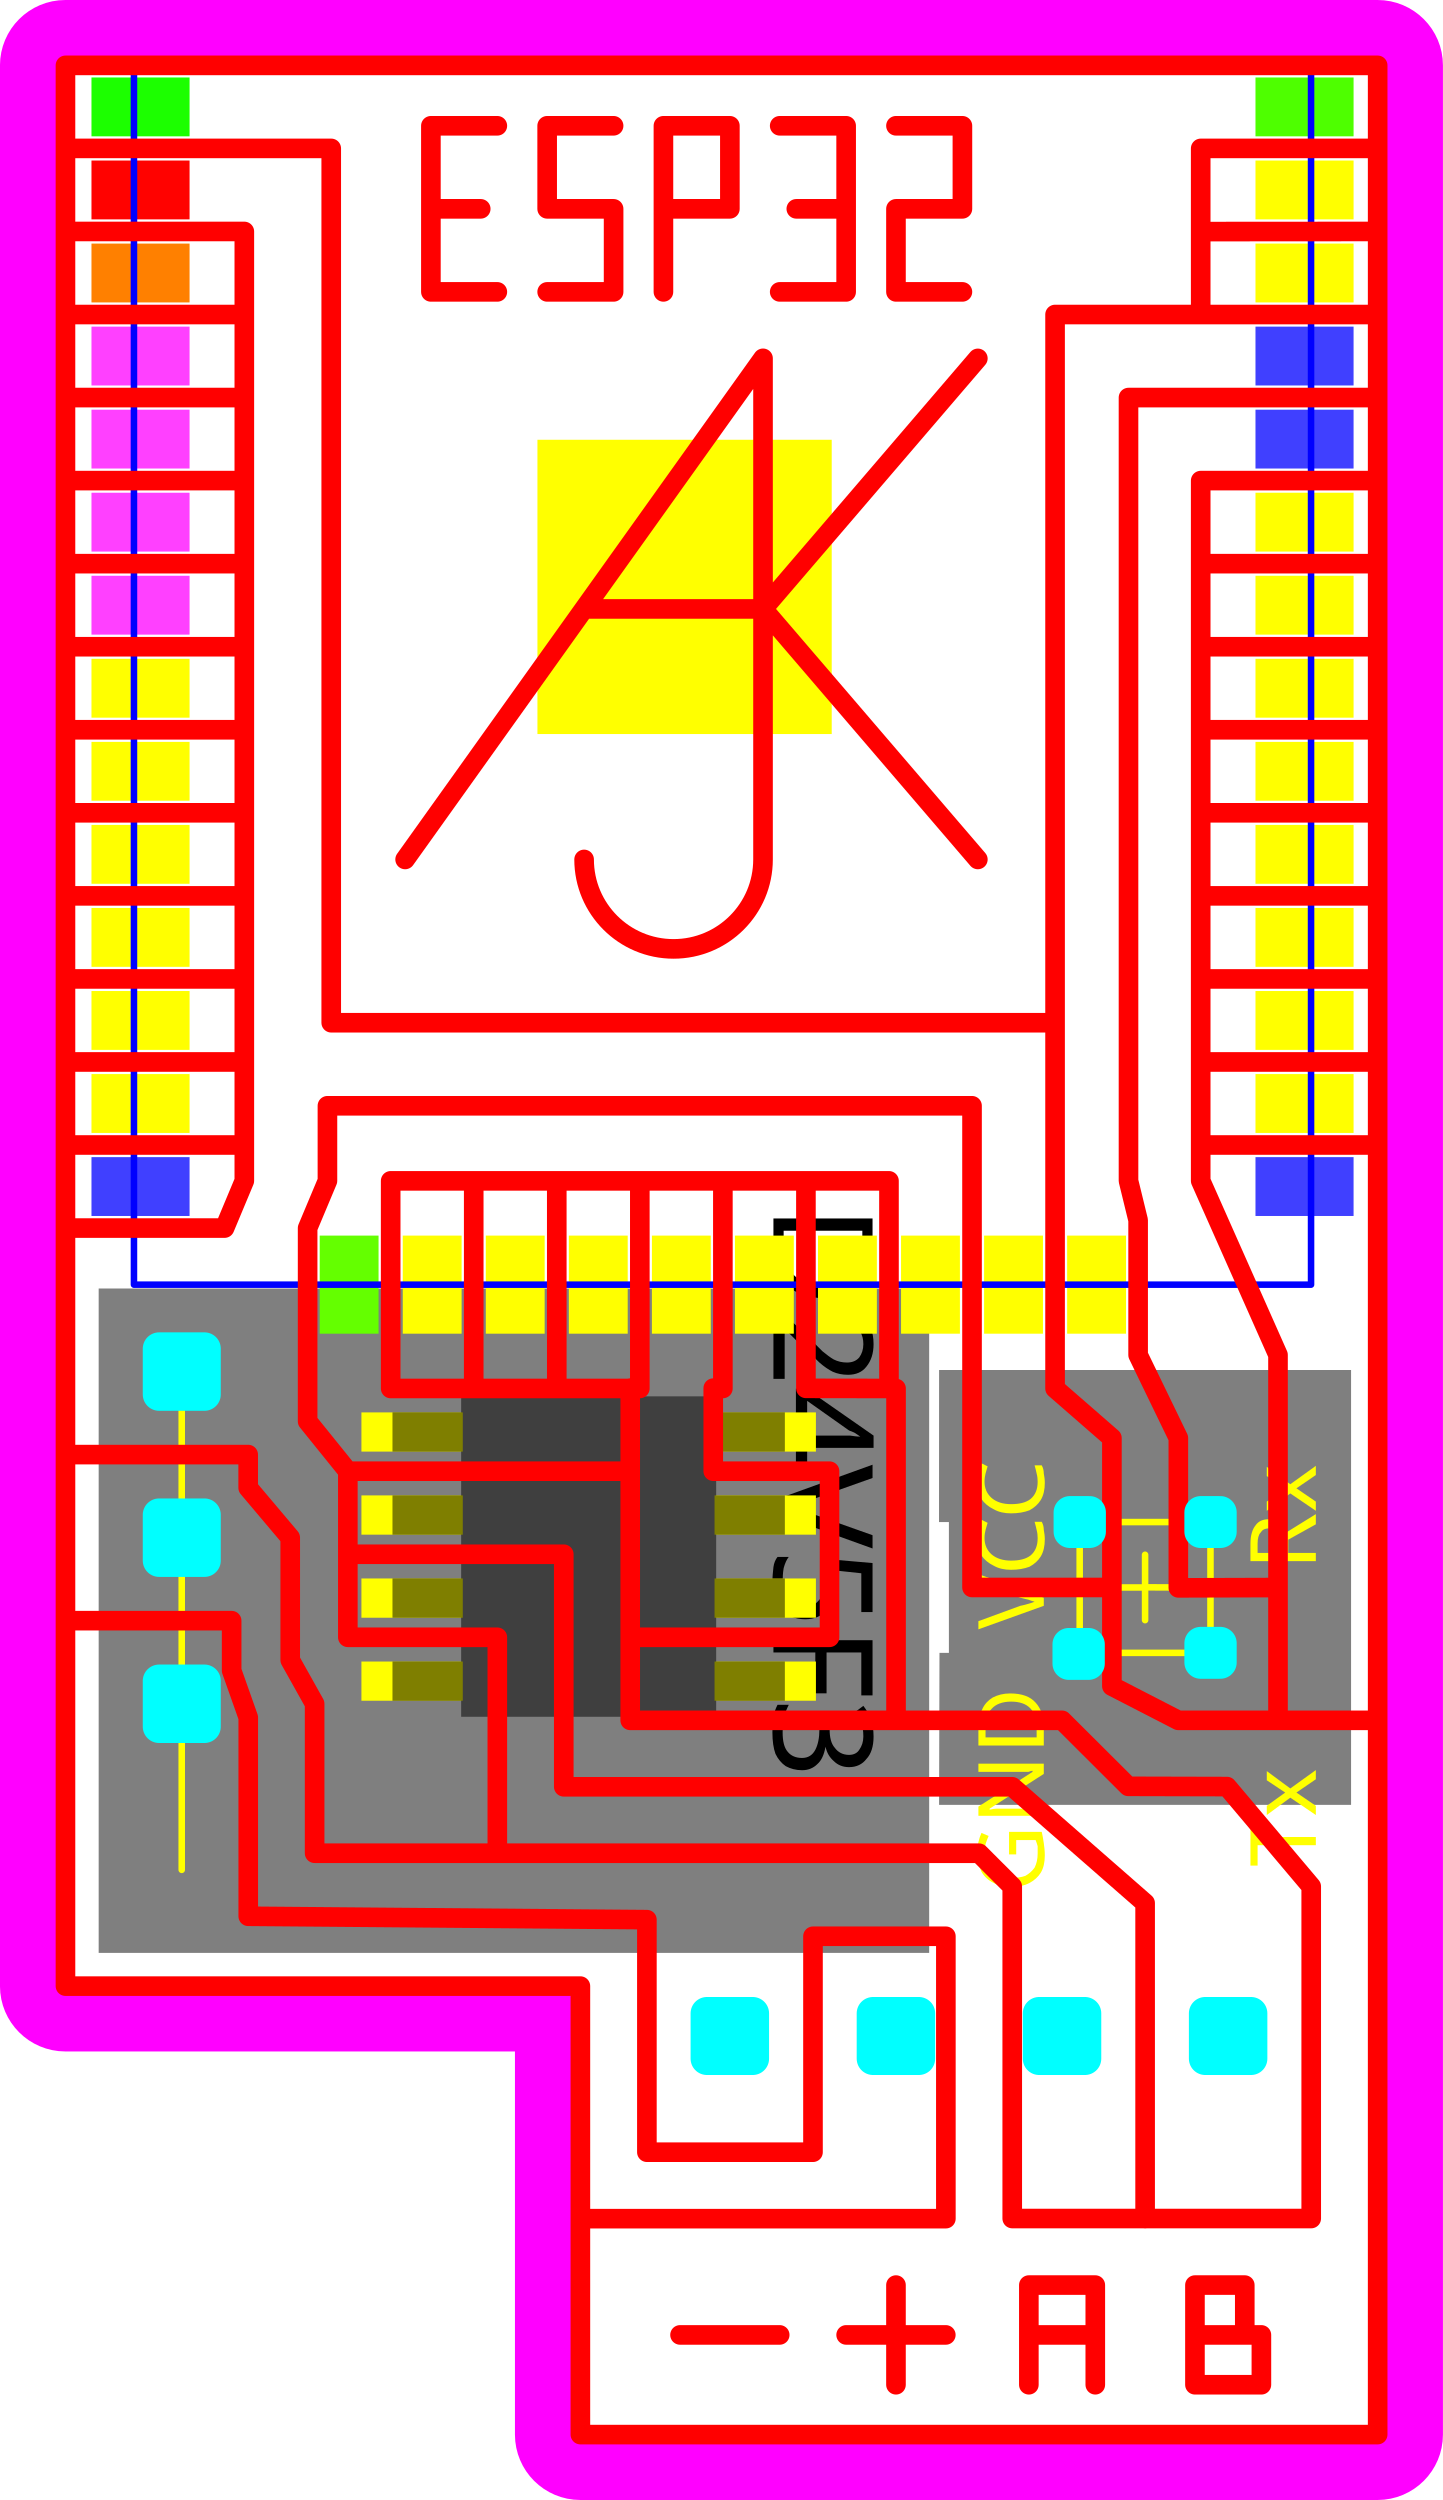
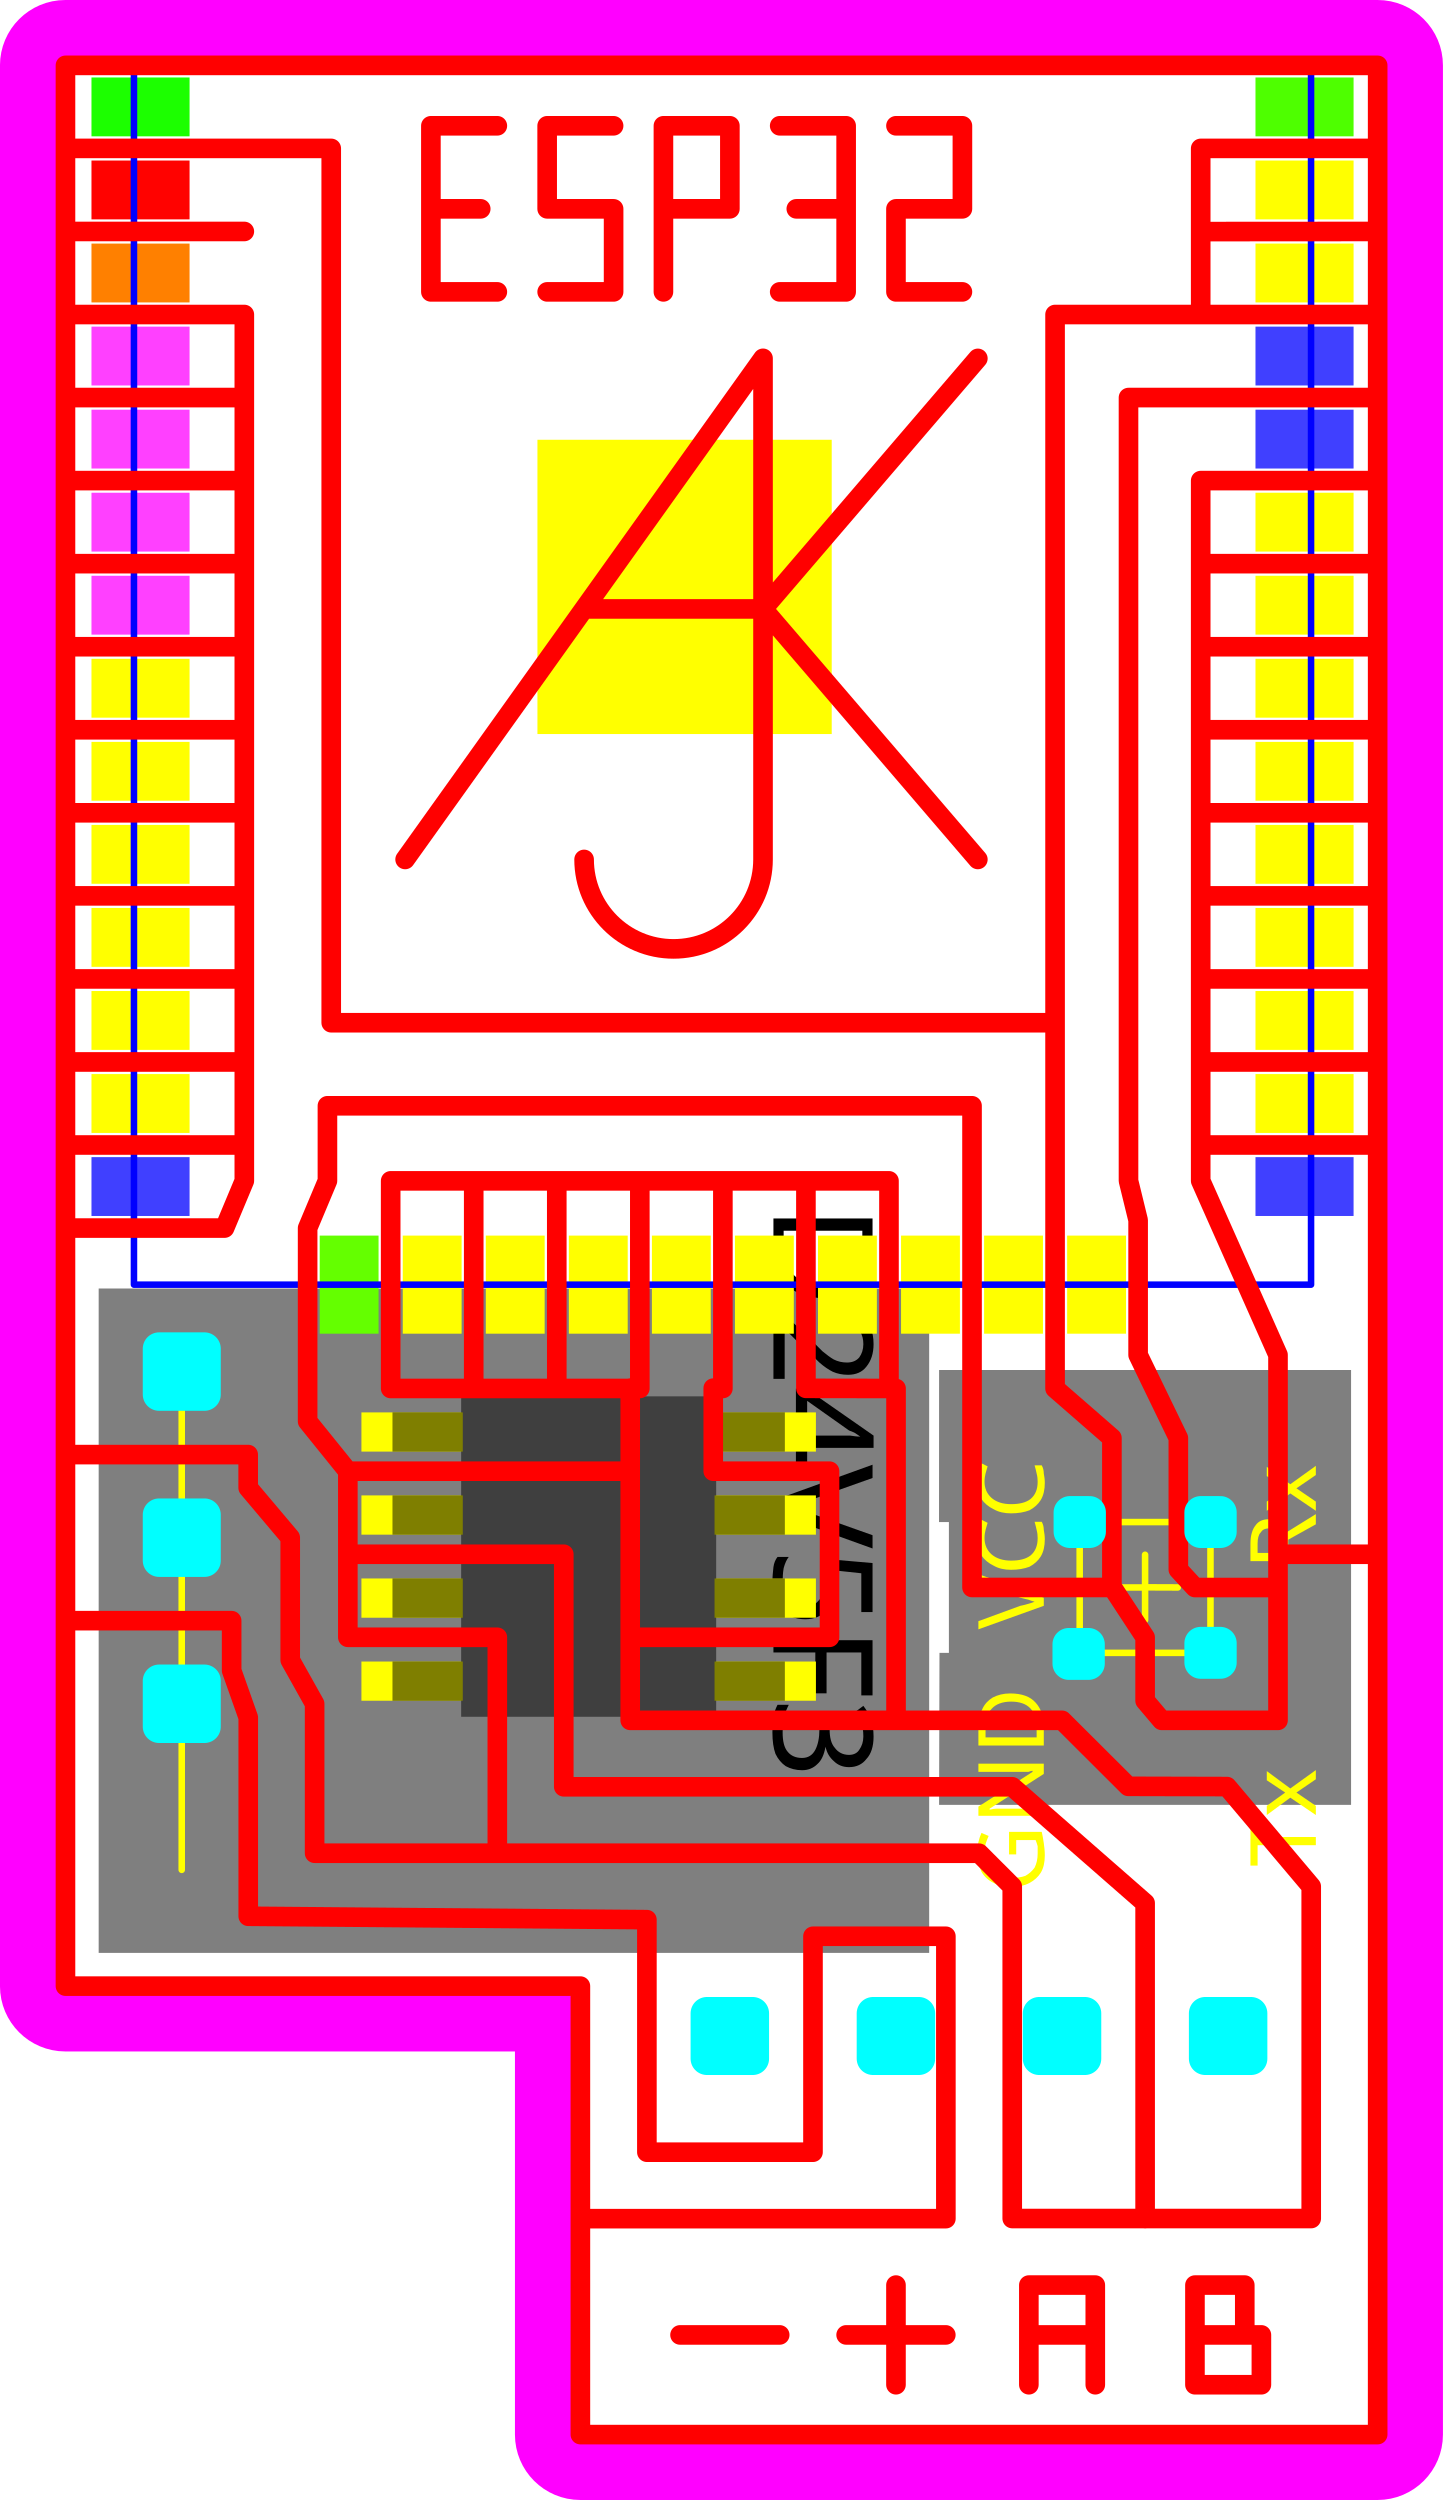
<svg xmlns="http://www.w3.org/2000/svg" width="22.066mm" height="38.23mm" viewBox="0 0 22.066 38.23" version="1.1" id="svg926">
  <defs id="defs920" />
  <g id="layer6" style="display:inline" transform="translate(3.6875,1.958984)">
    <g transform="rotate(90,47.09832,52.14306)" id="layer1-1">
      <rect y="88.72" x="12.7" height="12.7" width="10.16" id="rect817" style="opacity:1;fill:#000000;fill-opacity:0.502;fill-rule:evenodd;stroke:none;stroke-width:0.1;stroke-linecap:round;stroke-linejoin:round;stroke-miterlimit:4;stroke-dasharray:none;stroke-dashoffset:0;stroke-opacity:1" />
      <path id="path831" d="m 13.97,100.15 h 2.54 2.54 2.54" style="opacity:1;fill:none;fill-opacity:0.502;fill-rule:evenodd;stroke:#ffff00;stroke-width:0.1;stroke-linecap:round;stroke-linejoin:round;stroke-miterlimit:4;stroke-dasharray:none;stroke-dashoffset:0;stroke-opacity:1" />
      <text id="text835" y="91.103" x="17.734" style="font-style:normal;font-variant:normal;font-weight:normal;font-stretch:normal;font-size:2.117px;line-height:125%;font-family:Raleway;-inkscape-font-specification:'Raleway, Normal';font-variant-ligatures:normal;font-variant-caps:normal;font-variant-numeric:normal;font-feature-settings:normal;text-align:center;letter-spacing:0px;word-spacing:0px;writing-mode:lr-tb;text-anchor:middle;fill:#000000;fill-opacity:1;stroke:none;stroke-width:0.265px;stroke-linecap:butt;stroke-linejoin:miter;stroke-opacity:1" xml:space="preserve">
        <tspan style="font-style:normal;font-variant:normal;font-weight:normal;font-stretch:normal;font-size:2.117px;font-family:Raleway;-inkscape-font-specification:'Raleway, Normal';font-variant-ligatures:normal;font-variant-caps:normal;font-variant-numeric:normal;font-feature-settings:normal;text-align:center;writing-mode:lr-tb;text-anchor:middle;stroke-width:0.265px" y="91.103" x="17.734" id="tspan833">D24V5F3</tspan>
      </text>
    </g>
    <text id="text1597" y="28.948" x="-14.374" style="font-style:normal;font-variant:normal;font-weight:normal;font-stretch:normal;font-size:1.411px;line-height:125%;font-family:FiveByNineJTD;-inkscape-font-specification:'FiveByNineJTD, Normal';font-variant-ligatures:normal;font-variant-caps:normal;font-variant-numeric:normal;font-feature-settings:normal;text-align:center;letter-spacing:0px;word-spacing:0px;writing-mode:lr-tb;text-anchor:middle;fill:#ffff00;fill-opacity:1;stroke:none;stroke-width:0.265px;stroke-linecap:butt;stroke-linejoin:miter;stroke-opacity:1" xml:space="preserve" transform="rotate(-90)">
      <tspan style="font-style:normal;font-variant:normal;font-weight:normal;font-stretch:normal;font-size:1.411px;font-family:FiveByNineJTD;-inkscape-font-specification:'FiveByNineJTD, Normal';font-variant-ligatures:normal;font-variant-caps:normal;font-variant-numeric:normal;font-feature-settings:normal;text-align:center;writing-mode:lr-tb;text-anchor:middle;fill:#ffff00;fill-opacity:1;stroke-width:0.265px" y="30.109" x="-14.374" id="tspan1595" />
    </text>
    <g transform="rotate(90,42.10523,57.68915)" id="layer1-0">
      <g id="g1249">
        <path id="path1215" d="m 4.355,96.405 v 1.55" style="opacity:1;fill:none;fill-opacity:0.502;fill-rule:evenodd;stroke:#ffff00;stroke-width:0.6;stroke-linecap:butt;stroke-linejoin:round;stroke-miterlimit:4;stroke-dasharray:none;stroke-dashoffset:0;stroke-opacity:1" />
        <path style="opacity:1;fill:none;fill-opacity:0.502;fill-rule:evenodd;stroke:#ffff00;stroke-width:0.6;stroke-linecap:butt;stroke-linejoin:round;stroke-miterlimit:4;stroke-dasharray:none;stroke-dashoffset:0;stroke-opacity:1" d="m 5.625,96.405 v 1.55" id="path1217" />
        <path id="path1219" d="m 6.895,96.405 v 1.55" style="opacity:1;fill:none;fill-opacity:0.502;fill-rule:evenodd;stroke:#ffff00;stroke-width:0.6;stroke-linecap:butt;stroke-linejoin:round;stroke-miterlimit:4;stroke-dasharray:none;stroke-dashoffset:0;stroke-opacity:1" />
        <path style="opacity:1;fill:none;fill-opacity:0.502;fill-rule:evenodd;stroke:#ffff00;stroke-width:0.6;stroke-linecap:butt;stroke-linejoin:round;stroke-miterlimit:4;stroke-dasharray:none;stroke-dashoffset:0;stroke-opacity:1" d="m 8.165,96.405 v 1.55" id="path1221" />
        <path style="opacity:1;fill:none;fill-opacity:0.502;fill-rule:evenodd;stroke:#ffff00;stroke-width:0.6;stroke-linecap:butt;stroke-linejoin:round;stroke-miterlimit:4;stroke-dasharray:none;stroke-dashoffset:0;stroke-opacity:1" d="m 4.355,91.005 v 1.55" id="path1223" />
        <path id="path1225" d="m 5.625,91.005 v 1.55" style="opacity:1;fill:none;fill-opacity:0.502;fill-rule:evenodd;stroke:#ffff00;stroke-width:0.6;stroke-linecap:butt;stroke-linejoin:round;stroke-miterlimit:4;stroke-dasharray:none;stroke-dashoffset:0;stroke-opacity:1" />
        <path style="opacity:1;fill:none;fill-opacity:0.502;fill-rule:evenodd;stroke:#ffff00;stroke-width:0.6;stroke-linecap:butt;stroke-linejoin:round;stroke-miterlimit:4;stroke-dasharray:none;stroke-dashoffset:0;stroke-opacity:1" d="m 6.895,91.005 v 1.55" id="path1227" />
        <path id="path1229" d="m 8.165,91.005 v 1.55" style="opacity:1;fill:none;fill-opacity:0.502;fill-rule:evenodd;stroke:#ffff00;stroke-width:0.6;stroke-linecap:butt;stroke-linejoin:round;stroke-miterlimit:4;stroke-dasharray:none;stroke-dashoffset:0;stroke-opacity:1" />
      </g>
      <path id="rect1149" d="m 0.926,1.795 v 3.969 H 0 V 20.504 h 0.926 v 3.969 H 3.193 v -3.969 h 2.533 v 3.969 h 2.268 v -3.969 h 2.531 v 3.969 h 2.268 v -3.969 h 2.533 v 3.969 h 2.268 v -3.969 h 0.926 V 5.764 H 17.594 v -3.969 h -2.268 v 3.969 h -2.533 v -3.969 h -2.268 v 3.969 H 7.994 v -3.969 H 5.727 v 3.969 H 3.193 v -3.969 z" style="opacity:1;fill:#000000;fill-opacity:0.502;fill-rule:evenodd;stroke:none;stroke-width:1.134;stroke-linecap:round;stroke-linejoin:round;stroke-miterlimit:4;stroke-dasharray:none;stroke-dashoffset:0;stroke-opacity:1" transform="matrix(0.2645833,0,0,0.2645833,3.81,91.005)" />
    </g>
    <g id="g859" transform="translate(-21.97363,-101.9292)">
      <rect y="117.665" x="19.685" height="0.9" width="1.5" id="rect815" style="opacity:1;fill:#4040ff;fill-opacity:1;fill-rule:evenodd;stroke:none;stroke-width:0.3;stroke-linecap:round;stroke-linejoin:round;stroke-miterlimit:4;stroke-dasharray:none;stroke-dashoffset:0;stroke-opacity:1" />
      <rect style="opacity:1;fill:#ffff00;fill-opacity:1;fill-rule:evenodd;stroke:none;stroke-width:0.3;stroke-linecap:round;stroke-linejoin:round;stroke-miterlimit:4;stroke-dasharray:none;stroke-dashoffset:0;stroke-opacity:1" id="rect819" width="1.5" height="0.9" x="19.685" y="116.395" />
      <rect style="opacity:1;fill:#ffff00;fill-opacity:1;fill-rule:evenodd;stroke:none;stroke-width:0.3;stroke-linecap:round;stroke-linejoin:round;stroke-miterlimit:4;stroke-dasharray:none;stroke-dashoffset:0;stroke-opacity:1" id="rect821" width="1.5" height="0.9" x="19.685" y="115.125" />
      <rect y="113.855" x="19.685" height="0.9" width="1.5" id="rect823" style="opacity:1;fill:#ffff00;fill-opacity:1;fill-rule:evenodd;stroke:none;stroke-width:0.3;stroke-linecap:round;stroke-linejoin:round;stroke-miterlimit:4;stroke-dasharray:none;stroke-dashoffset:0;stroke-opacity:1" />
      <rect y="112.585" x="19.685" height="0.9" width="1.5" id="rect825" style="opacity:1;fill:#ffff00;fill-opacity:1;fill-rule:evenodd;stroke:none;stroke-width:0.3;stroke-linecap:round;stroke-linejoin:round;stroke-miterlimit:4;stroke-dasharray:none;stroke-dashoffset:0;stroke-opacity:1" />
      <rect y="111.315" x="19.685" height="0.9" width="1.5" id="rect827" style="opacity:1;fill:#ffff00;fill-opacity:1;fill-rule:evenodd;stroke:none;stroke-width:0.3;stroke-linecap:round;stroke-linejoin:round;stroke-miterlimit:4;stroke-dasharray:none;stroke-dashoffset:0;stroke-opacity:1" />
      <rect style="opacity:1;fill:#ffff00;fill-opacity:1;fill-rule:evenodd;stroke:none;stroke-width:0.3;stroke-linecap:round;stroke-linejoin:round;stroke-miterlimit:4;stroke-dasharray:none;stroke-dashoffset:0;stroke-opacity:1" id="rect829" width="1.5" height="0.9" x="19.685" y="110.045" />
      <rect style="opacity:1;fill:#ff40ff;fill-opacity:1;fill-rule:evenodd;stroke:none;stroke-width:0.3;stroke-linecap:round;stroke-linejoin:round;stroke-miterlimit:4;stroke-dasharray:none;stroke-dashoffset:0;stroke-opacity:1" id="rect831" width="1.5" height="0.9" x="19.685" y="108.775" />
      <rect y="107.505" x="19.685" height="0.9" width="1.5" id="rect833" style="opacity:1;fill:#ff40ff;fill-opacity:1;fill-rule:evenodd;stroke:none;stroke-width:0.3;stroke-linecap:round;stroke-linejoin:round;stroke-miterlimit:4;stroke-dasharray:none;stroke-dashoffset:0;stroke-opacity:1" />
      <rect y="106.235" x="19.685" height="0.9" width="1.5" id="rect835" style="opacity:1;fill:#ff40ff;fill-opacity:1;fill-rule:evenodd;stroke:none;stroke-width:0.3;stroke-linecap:round;stroke-linejoin:round;stroke-miterlimit:4;stroke-dasharray:none;stroke-dashoffset:0;stroke-opacity:1" />
      <rect style="opacity:1;fill:#ff40ff;fill-opacity:1;fill-rule:evenodd;stroke:none;stroke-width:0.3;stroke-linecap:round;stroke-linejoin:round;stroke-miterlimit:4;stroke-dasharray:none;stroke-dashoffset:0;stroke-opacity:1" id="rect837" width="1.5" height="0.9" x="19.685" y="104.965" />
      <rect style="opacity:1;fill:#ff8000;fill-opacity:1;fill-rule:evenodd;stroke:none;stroke-width:0.3;stroke-linecap:round;stroke-linejoin:round;stroke-miterlimit:4;stroke-dasharray:none;stroke-dashoffset:0;stroke-opacity:1" id="rect839" width="1.5" height="0.9" x="19.685" y="103.695" />
      <rect style="opacity:1;fill:#ff0200;fill-opacity:1;fill-rule:evenodd;stroke:none;stroke-width:0.3;stroke-linecap:round;stroke-linejoin:round;stroke-miterlimit:4;stroke-dasharray:none;stroke-dashoffset:0;stroke-opacity:1" id="rect841" width="1.5" height="0.9" x="19.685" y="102.425" />
      <rect y="101.155" x="19.685" height="0.9" width="1.5" id="rect843" style="opacity:1;fill:#1cff00;fill-opacity:1;fill-rule:evenodd;stroke:none;stroke-width:0.3;stroke-linecap:round;stroke-linejoin:round;stroke-miterlimit:4;stroke-dasharray:none;stroke-dashoffset:0;stroke-opacity:1" />
    </g>
    <g transform="translate(-4.173634,-101.9292)" id="g889">
      <rect style="opacity:1;fill:#4040ff;fill-opacity:1;fill-rule:evenodd;stroke:none;stroke-width:0.3;stroke-linecap:round;stroke-linejoin:round;stroke-miterlimit:4;stroke-dasharray:none;stroke-dashoffset:0;stroke-opacity:1" id="rect861" width="1.5" height="0.9" x="19.685" y="117.665" />
      <rect y="116.395" x="19.685" height="0.9" width="1.5" id="rect863" style="opacity:1;fill:#ffff00;fill-opacity:1;fill-rule:evenodd;stroke:none;stroke-width:0.3;stroke-linecap:round;stroke-linejoin:round;stroke-miterlimit:4;stroke-dasharray:none;stroke-dashoffset:0;stroke-opacity:1" />
      <rect y="115.125" x="19.685" height="0.9" width="1.5" id="rect865" style="opacity:1;fill:#ffff00;fill-opacity:1;fill-rule:evenodd;stroke:none;stroke-width:0.3;stroke-linecap:round;stroke-linejoin:round;stroke-miterlimit:4;stroke-dasharray:none;stroke-dashoffset:0;stroke-opacity:1" />
      <rect style="opacity:1;fill:#ffff00;fill-opacity:1;fill-rule:evenodd;stroke:none;stroke-width:0.3;stroke-linecap:round;stroke-linejoin:round;stroke-miterlimit:4;stroke-dasharray:none;stroke-dashoffset:0;stroke-opacity:1" id="rect867" width="1.5" height="0.9" x="19.685" y="113.855" />
      <rect style="opacity:1;fill:#ffff00;fill-opacity:1;fill-rule:evenodd;stroke:none;stroke-width:0.3;stroke-linecap:round;stroke-linejoin:round;stroke-miterlimit:4;stroke-dasharray:none;stroke-dashoffset:0;stroke-opacity:1" id="rect869" width="1.5" height="0.9" x="19.685" y="112.585" />
      <rect style="opacity:1;fill:#ffff00;fill-opacity:1;fill-rule:evenodd;stroke:none;stroke-width:0.3;stroke-linecap:round;stroke-linejoin:round;stroke-miterlimit:4;stroke-dasharray:none;stroke-dashoffset:0;stroke-opacity:1" id="rect871" width="1.5" height="0.9" x="19.685" y="111.315" />
      <rect y="110.045" x="19.685" height="0.9" width="1.5" id="rect873" style="opacity:1;fill:#ffff00;fill-opacity:1;fill-rule:evenodd;stroke:none;stroke-width:0.3;stroke-linecap:round;stroke-linejoin:round;stroke-miterlimit:4;stroke-dasharray:none;stroke-dashoffset:0;stroke-opacity:1" />
      <rect y="108.775" x="19.685" height="0.9" width="1.5" id="rect875" style="opacity:1;fill:#ffff00;fill-opacity:1;fill-rule:evenodd;stroke:none;stroke-width:0.3;stroke-linecap:round;stroke-linejoin:round;stroke-miterlimit:4;stroke-dasharray:none;stroke-dashoffset:0;stroke-opacity:1" />
      <rect style="opacity:1;fill:#ffff00;fill-opacity:1;fill-rule:evenodd;stroke:none;stroke-width:0.3;stroke-linecap:round;stroke-linejoin:round;stroke-miterlimit:4;stroke-dasharray:none;stroke-dashoffset:0;stroke-opacity:1" id="rect877" width="1.5" height="0.9" x="19.685" y="107.505" />
      <rect style="opacity:1;fill:#4040ff;fill-opacity:1;fill-rule:evenodd;stroke:none;stroke-width:0.3;stroke-linecap:round;stroke-linejoin:round;stroke-miterlimit:4;stroke-dasharray:none;stroke-dashoffset:0;stroke-opacity:1" id="rect879" width="1.5" height="0.9" x="19.685" y="106.235" />
      <rect y="104.965" x="19.685" height="0.9" width="1.5" id="rect881" style="opacity:1;fill:#4040ff;fill-opacity:1;fill-rule:evenodd;stroke:none;stroke-width:0.3;stroke-linecap:round;stroke-linejoin:round;stroke-miterlimit:4;stroke-dasharray:none;stroke-dashoffset:0;stroke-opacity:1" />
      <rect y="103.695" x="19.685" height="0.9" width="1.5" id="rect883" style="opacity:1;fill:#ffff00;fill-opacity:1;fill-rule:evenodd;stroke:none;stroke-width:0.3;stroke-linecap:round;stroke-linejoin:round;stroke-miterlimit:4;stroke-dasharray:none;stroke-dashoffset:0;stroke-opacity:1" />
      <rect y="102.425" x="19.685" height="0.9" width="1.5" id="rect885" style="opacity:1;fill:#ffff00;fill-opacity:1;fill-rule:evenodd;stroke:none;stroke-width:0.3;stroke-linecap:round;stroke-linejoin:round;stroke-miterlimit:4;stroke-dasharray:none;stroke-dashoffset:0;stroke-opacity:1" />
      <rect style="opacity:1;fill:#4eff00;fill-opacity:1;fill-rule:evenodd;stroke:none;stroke-width:0.3;stroke-linecap:round;stroke-linejoin:round;stroke-miterlimit:4;stroke-dasharray:none;stroke-dashoffset:0;stroke-opacity:1" id="rect887" width="1.5" height="0.9" x="19.685" y="101.155" />
    </g>
    <g id="g919" transform="rotate(90,61.25779,58.50857)">
      <rect y="117.665" x="19.685" height="0.9" width="1.5" id="rect891" style="opacity:1;fill:#64ff00;fill-opacity:1;fill-rule:evenodd;stroke:none;stroke-width:0.3;stroke-linecap:round;stroke-linejoin:round;stroke-miterlimit:4;stroke-dasharray:none;stroke-dashoffset:0;stroke-opacity:1" />
      <rect style="opacity:1;fill:#ffff00;fill-opacity:1;fill-rule:evenodd;stroke:none;stroke-width:0.3;stroke-linecap:round;stroke-linejoin:round;stroke-miterlimit:4;stroke-dasharray:none;stroke-dashoffset:0;stroke-opacity:1" id="rect893" width="1.5" height="0.9" x="19.685" y="116.395" />
      <rect style="opacity:1;fill:#ffff00;fill-opacity:1;fill-rule:evenodd;stroke:none;stroke-width:0.3;stroke-linecap:round;stroke-linejoin:round;stroke-miterlimit:4;stroke-dasharray:none;stroke-dashoffset:0;stroke-opacity:1" id="rect895" width="1.5" height="0.9" x="19.685" y="115.125" />
      <rect y="113.855" x="19.685" height="0.9" width="1.5" id="rect897" style="opacity:1;fill:#ffff00;fill-opacity:1;fill-rule:evenodd;stroke:none;stroke-width:0.3;stroke-linecap:round;stroke-linejoin:round;stroke-miterlimit:4;stroke-dasharray:none;stroke-dashoffset:0;stroke-opacity:1" />
      <rect y="112.585" x="19.685" height="0.9" width="1.5" id="rect899" style="opacity:1;fill:#ffff00;fill-opacity:1;fill-rule:evenodd;stroke:none;stroke-width:0.3;stroke-linecap:round;stroke-linejoin:round;stroke-miterlimit:4;stroke-dasharray:none;stroke-dashoffset:0;stroke-opacity:1" />
      <rect y="111.315" x="19.685" height="0.9" width="1.5" id="rect901" style="opacity:1;fill:#ffff00;fill-opacity:1;fill-rule:evenodd;stroke:none;stroke-width:0.3;stroke-linecap:round;stroke-linejoin:round;stroke-miterlimit:4;stroke-dasharray:none;stroke-dashoffset:0;stroke-opacity:1" />
      <rect style="opacity:1;fill:#ffff00;fill-opacity:1;fill-rule:evenodd;stroke:none;stroke-width:0.3;stroke-linecap:round;stroke-linejoin:round;stroke-miterlimit:4;stroke-dasharray:none;stroke-dashoffset:0;stroke-opacity:1" id="rect903" width="1.5" height="0.9" x="19.685" y="110.045" />
      <rect style="opacity:1;fill:#ffff00;fill-opacity:1;fill-rule:evenodd;stroke:none;stroke-width:0.3;stroke-linecap:round;stroke-linejoin:round;stroke-miterlimit:4;stroke-dasharray:none;stroke-dashoffset:0;stroke-opacity:1" id="rect905-8" width="1.5" height="0.9" x="19.685" y="108.775" />
      <rect y="107.505" x="19.685" height="0.9" width="1.5" id="rect907" style="opacity:1;fill:#ffff00;fill-opacity:1;fill-rule:evenodd;stroke:none;stroke-width:0.3;stroke-linecap:round;stroke-linejoin:round;stroke-miterlimit:4;stroke-dasharray:none;stroke-dashoffset:0;stroke-opacity:1" />
      <rect y="106.235" x="19.685" height="0.9" width="1.5" id="rect909" style="opacity:1;fill:#ffff00;fill-opacity:1;fill-rule:evenodd;stroke:none;stroke-width:0.3;stroke-linecap:round;stroke-linejoin:round;stroke-miterlimit:4;stroke-dasharray:none;stroke-dashoffset:0;stroke-opacity:1" />
    </g>
    <rect style="opacity:1;fill:#ffff00;fill-opacity:1;fill-rule:evenodd;stroke:none;stroke-width:0.3;stroke-linecap:round;stroke-linejoin:round;stroke-miterlimit:4;stroke-dasharray:none;stroke-dashoffset:0;stroke-opacity:1" id="rect921" width="4.5" height="4.5" x="4.531" y="4.766" />
    <rect style="opacity:1;fill:none;fill-opacity:1;fill-rule:evenodd;stroke:#0000ff;stroke-width:0.1;stroke-linecap:round;stroke-linejoin:round;stroke-miterlimit:4;stroke-dasharray:none;stroke-dashoffset:0;stroke-opacity:1" id="rect923" width="18" height="25.5" x="-1.639" y="-7.814" />
    <path style="opacity:1;fill:none;fill-opacity:1;fill-rule:evenodd;stroke:#0000ff;stroke-width:0.1;stroke-linecap:round;stroke-linejoin:round;stroke-miterlimit:4;stroke-dasharray:none;stroke-dashoffset:0;stroke-opacity:1" d="M -1.639,-1.999 H 16.359" id="path925" />
    <text xml:space="preserve" style="font-style:normal;font-variant:normal;font-weight:normal;font-stretch:normal;font-size:4.233px;line-height:125%;font-family:Raleway;-inkscape-font-specification:'Raleway, Normal';font-variant-ligatures:normal;font-variant-caps:normal;font-variant-numeric:normal;font-feature-settings:normal;text-align:start;letter-spacing:0px;word-spacing:0px;writing-mode:lr-tb;text-anchor:start;fill:#000000;fill-opacity:1;stroke:none;stroke-width:0.265px;stroke-linecap:butt;stroke-linejoin:miter;stroke-opacity:1" x="1.186" y="-3.269" id="text948">
      <tspan id="tspan946" x="1.186" y="-3.269" style="stroke-width:0.265px">ESP32</tspan>
    </text>
    <g style="display:inline" id="layer4" transform="translate(-1.638634,-7.814222)" />
    <g style="display:inline" transform="rotate(-90,-38.43929,90.53266)" id="layer1">
      <path id="rect818" d="m 26.452,139.645 2.325,0.006 v 0.144 h 2 v -0.151 l 2.325,0.001 v 6.3 h -6.65 z" style="opacity:1;fill:#000000;fill-opacity:0.502;fill-rule:evenodd;stroke:none;stroke-width:1;stroke-linecap:round;stroke-linejoin:round;stroke-miterlimit:4;stroke-dasharray:none;stroke-dashoffset:0;stroke-opacity:1" />
      <path d="m 29.777,142.295 v 0.5 h 0.5 m -1,0 h 0.502 l -0.002,0.5 m -1,-1.5 v 2 h 2 v -2 h -2" style="opacity:1;fill:none;fill-opacity:0.502;fill-rule:evenodd;stroke:#ffff00;stroke-width:0.1;stroke-linecap:round;stroke-linejoin:round;stroke-miterlimit:4;stroke-dasharray:none;stroke-dashoffset:0;stroke-opacity:1" id="path1638" />
      <text id="text1589" y="141.248" x="27.967" style="font-style:normal;font-variant:normal;font-weight:normal;font-stretch:normal;font-size:1.411px;line-height:125%;font-family:FiveByNineJTD;-inkscape-font-specification:'FiveByNineJTD, Normal';font-variant-ligatures:normal;font-variant-caps:normal;font-variant-numeric:normal;font-feature-settings:normal;text-align:center;letter-spacing:0px;word-spacing:0px;writing-mode:lr-tb;text-anchor:middle;fill:#ffff00;fill-opacity:1;stroke:none;stroke-width:0.265px;stroke-linecap:butt;stroke-linejoin:miter;stroke-opacity:1" xml:space="preserve">
        <tspan style="font-style:normal;font-variant:normal;font-weight:normal;font-stretch:normal;font-size:1.411px;font-family:FiveByNineJTD;-inkscape-font-specification:'FiveByNineJTD, Normal';font-variant-ligatures:normal;font-variant-caps:normal;font-variant-numeric:normal;font-feature-settings:normal;text-align:center;writing-mode:lr-tb;text-anchor:middle;fill:#ffff00;fill-opacity:1;stroke-width:0.265px" y="141.248" x="27.967" id="tspan1587">GND</tspan>
      </text>
      <text xml:space="preserve" style="font-style:normal;font-variant:normal;font-weight:normal;font-stretch:normal;font-size:1.411px;line-height:125%;font-family:FiveByNineJTD;-inkscape-font-specification:'FiveByNineJTD, Normal';font-variant-ligatures:normal;font-variant-caps:normal;font-variant-numeric:normal;font-feature-settings:normal;text-align:center;letter-spacing:0px;word-spacing:0px;writing-mode:lr-tb;text-anchor:middle;fill:#ffff00;fill-opacity:1;stroke:none;stroke-width:0.265px;stroke-linecap:butt;stroke-linejoin:miter;stroke-opacity:1" x="31.716" y="141.248" id="text1593">
        <tspan id="tspan1591" x="31.716" y="141.248" style="font-style:normal;font-variant:normal;font-weight:normal;font-stretch:normal;font-size:1.411px;font-family:FiveByNineJTD;-inkscape-font-specification:'FiveByNineJTD, Normal';font-variant-ligatures:normal;font-variant-caps:normal;font-variant-numeric:normal;font-feature-settings:normal;text-align:center;writing-mode:lr-tb;text-anchor:middle;fill:#ffff00;fill-opacity:1;stroke-width:0.265px">VCC</tspan>
      </text>
      <text xml:space="preserve" style="font-style:normal;font-variant:normal;font-weight:normal;font-stretch:normal;font-size:1.411px;line-height:125%;font-family:FiveByNineJTD;-inkscape-font-specification:'FiveByNineJTD, Normal';font-variant-ligatures:normal;font-variant-caps:normal;font-variant-numeric:normal;font-feature-settings:normal;text-align:center;letter-spacing:0px;word-spacing:0px;writing-mode:lr-tb;text-anchor:middle;fill:#ffff00;fill-opacity:1;stroke:none;stroke-width:0.265px;stroke-linecap:butt;stroke-linejoin:miter;stroke-opacity:1" x="32.138" y="145.408" id="text1597-2">
        <tspan id="tspan1595-3" x="32.138" y="145.408" style="font-style:normal;font-variant:normal;font-weight:normal;font-stretch:normal;font-size:1.411px;font-family:FiveByNineJTD;-inkscape-font-specification:'FiveByNineJTD, Normal';font-variant-ligatures:normal;font-variant-caps:normal;font-variant-numeric:normal;font-feature-settings:normal;text-align:center;writing-mode:lr-tb;text-anchor:middle;fill:#ffff00;fill-opacity:1;stroke-width:0.265px">Rx</tspan>
      </text>
      <text id="text1601" y="145.408" x="27.545" style="font-style:normal;font-variant:normal;font-weight:normal;font-stretch:normal;font-size:1.411px;line-height:125%;font-family:FiveByNineJTD;-inkscape-font-specification:'FiveByNineJTD, Normal';font-variant-ligatures:normal;font-variant-caps:normal;font-variant-numeric:normal;font-feature-settings:normal;text-align:center;letter-spacing:0px;word-spacing:0px;writing-mode:lr-tb;text-anchor:middle;fill:#ffff00;fill-opacity:1;stroke:none;stroke-width:0.265px;stroke-linecap:butt;stroke-linejoin:miter;stroke-opacity:1" xml:space="preserve">
        <tspan style="font-style:normal;font-variant:normal;font-weight:normal;font-stretch:normal;font-size:1.411px;font-family:FiveByNineJTD;-inkscape-font-specification:'FiveByNineJTD, Normal';font-variant-ligatures:normal;font-variant-caps:normal;font-variant-numeric:normal;font-feature-settings:normal;text-align:center;writing-mode:lr-tb;text-anchor:middle;fill:#ffff00;fill-opacity:1;stroke-width:0.265px" y="145.408" x="27.545" id="tspan1599">Tx</tspan>
      </text>
    </g>
  </g>
  <g id="edge" style="display:inline" transform="translate(3.6875,1.958984)">
    <path style="color:#000000;font-style:normal;font-variant:normal;font-weight:normal;font-stretch:normal;font-size:medium;line-height:normal;font-family:sans-serif;font-variant-ligatures:normal;font-variant-position:normal;font-variant-caps:normal;font-variant-numeric:normal;font-variant-alternates:normal;font-feature-settings:normal;text-indent:0;text-align:start;text-decoration:none;text-decoration-line:none;text-decoration-style:solid;text-decoration-color:#000000;letter-spacing:normal;word-spacing:normal;text-transform:none;writing-mode:lr-tb;direction:ltr;text-orientation:mixed;dominant-baseline:auto;baseline-shift:baseline;text-anchor:start;white-space:normal;shape-padding:0;clip-rule:nonzero;display:inline;overflow:visible;visibility:visible;opacity:1;isolation:auto;mix-blend-mode:normal;color-interpolation:sRGB;color-interpolation-filters:linearRGB;solid-color:#000000;solid-opacity:1;vector-effect:none;fill:none;fill-opacity:1;fill-rule:evenodd;stroke:#ff00ff;stroke-width:1;stroke-linecap:round;stroke-linejoin:round;stroke-miterlimit:4;stroke-dasharray:none;stroke-dashoffset:0;stroke-opacity:1;color-rendering:auto;image-rendering:auto;shape-rendering:auto;text-rendering:auto;enable-background:accumulate" d="m -2.688,-1.459 a 0.5,0.5 0 0 0 -0.5,0.5 V 28.412 a 0.5,0.5 0 0 0 0.5,0.5 h 7.375 v 6.359 a 0.5,0.5 0 0 0 0.5,0.5 h 12.191 a 0.5,0.5 0 0 0 0.5,-0.5 V -0.959 a 0.5,0.5 0 0 0 -0.5,-0.5 z" id="path964" />
  </g>
  <g id="layer2" style="display:inline" transform="translate(2.780163,17.17456)">
    <g id="g993" transform="translate(7.306204,-20.71982)" />
    <g transform="rotate(90,5.650503,16.0582)" id="g1053" />
    <g id="g1091" transform="translate(25.1062,-20.71982)" />
    <g transform="matrix(0.6593814,0,0,0.6593814,-6.897141,-185.2828)" id="layer1-0-7" style="fill:#000000;fill-opacity:0.502;stroke:#ff0000;stroke-width:0.455;stroke-miterlimit:4;stroke-dasharray:none;stroke-opacity:1" />
    <g transform="matrix(0.5473464,0,0,0.5473464,-4.794936,-157.4643)" id="layer1-9" style="stroke:#ff0000;stroke-width:0.548;stroke-miterlimit:4;stroke-dasharray:none;stroke-opacity:1" />
-     <path id="path955" style="opacity:1;fill:none;fill-opacity:0.502;fill-rule:evenodd;stroke:#ff0000;stroke-width:0.3;stroke-linecap:round;stroke-linejoin:round;stroke-miterlimit:4;stroke-dasharray:none;stroke-dashoffset:0;stroke-opacity:1" d="m 10.921,-15.251 h 1.016 v 1.27 h -1.016 v 1.27 h 1.016 m -1.778,-1.27 H 9.397 m -0.254,-1.27 h 1.016 v 2.54 H 9.143 m -1.778,0 v -2.54 h 1.016 v 1.27 H 7.365 m -0.762,-1.27 H 5.587 v 1.27 H 6.603 v 1.27 H 5.587 m -1.778,-1.27 h 0.762 m 0.254,-1.27 h -1.016 v 2.54 h 1.016 M 15.493,18.531 h 1.016 v 0.762 h -1.016 v -1.524 h 0.762 v 0.762 m -3.302,0 h 1.016 m -1.016,0.762 v -1.524 h 1.016 v 1.524 m -3.048,-1.524 v 1.524 m -0.762,-0.762 h 1.524 m -4.064,0 H 9.143 M -1.779,5.069 l 2.794,-2e-6 -10e-7,0.508 0.643,0.762 1.1e-6,1.873 0.373,0.667 5e-7,2.286 10.16,-1e-6 0.508,0.508 v 5.078 h 4.572 v -5.078 l -1.288,-1.527 -1.51,-0.004 -1.012,-1.009 -6.604,-2.6e-5 V 5.323 h -4.318 v 2.54 l 2.286,4e-7 V 11.165 M 8.889,-7.863 h -2.737 m 6.021,-3.831 -3.284,3.831 3.284,3.831 m -8.758,0 5.473,-7.663 -5e-7,7.663 c 0,0.756 -0.613,1.368 -1.368,1.368 -0.756,0 -1.368,-0.613 -1.368,-1.368 m 0.705,11.895 H 9.905 V 5.323 l -1.778,3e-7 v -1.27 l 0.147,0.005 m -5.735,2.535 3.302,4e-7 1.3e-6,3.556 6.858,10e-7 2.032,1.778 v 4.826 M 6.857,4.053 v 1.27 M 13.354,-1.535 H 2.285 l -10e-8,-13.37 H 0.956 l -2.735,2e-6 m 20.066,2.54 -1e-6,32.42 -12.192,-6e-6 4.23e-5,-6.858 -7.874,6e-6 V 1.605 M 4.464,4.058 V 0.883 m -6.243,0.722 v -17.78 l 2.735,-2e-6 h 14.625 2.706 v 1.27 h -2.706 v 2.54 m 2.706,6.35 h -2.706 m 2.706,-7.62 -2.706,0.002 m -1.358,20.734 -10e-7,1.509 1.016,0.523 3.048,4.4e-6 M -1.779,-11.095 l 2.735,-2e-6 m -2.735,1.27 2.735,-2e-6 m -2.735,1.27 2.735,-2e-6 m -2.735,1.27 2.735,-2e-6 m -2.735,1.27 2.735,-2e-6 m -2.735,1.27 2.735,-2e-6 m -2.735,1.27 2.735,-2e-6 m -2.735,1.27 2.735,-2e-6 m -2.735,1.27 2.735,-2.03e-6 m 14.625,-3.81 h 2.706 m -2.706,1.27 h 2.706 m -2.706,1.27 h 2.706 m -2.706,1.27 h 2.706 m -2.706,1.27 h 2.706 M -1.779,-13.635 l 2.735,-2e-6 V 0.335 m 0,-12.7 -2.735,2e-6 m 0,13.97 2.433,2e-6 0.302,-0.722 V 0.335 l -2.735,2.03e-6 M 18.287,-9.825 H 15.581 V -7.285 M 16.763,9.133 V 3.545 L 15.581,0.883 V -7.285 h 2.706 m 0,-1.27 h -2.706 m 0,-3.81 h 2.706 v -2.54 M 7.004,0.883 v 3.175 m -1.27,-3.175 v 3.175 m 2.54,-3.175 v 3.175 m 1.27,-3.175 -1.2e-6,3.173 1.27,0.002 v -3.175 H 3.194 v 3.175 l 3.81,3.7e-6 M 2.539,5.323 1.924,4.561 V 4.058 1.605 l 0.303,-0.722 v -1.148 h 9.857 v 1.148 3.175 l -1e-6,3.043 2.139,1e-7 V 4.815 L 13.354,4.058 v -3.175 -13.248 h 2.228 m -4.66,21.498 2e-6,-5.075 h -0.107 m -12.593,3.551 2.54,-2e-6 -9.8e-7,0.762 0.254,0.718 1.8e-6,3.04 6.096,0.052 v 3.556 h 2.54 v -3.302 h 2.032 v 4.318 H 6.095 m 12.192,-27.848 -2.706,2e-6 H 14.477 V 0.883 l 0.147,0.602 v 2.061 l 0.615,1.27 10e-7,2.291 1.524,-0.005" />
+     <path id="path914" style="opacity:1;fill:none;fill-opacity:0.251;fill-rule:evenodd;stroke:#ff0000;stroke-width:0.3;stroke-linecap:round;stroke-linejoin:round;stroke-miterlimit:4;stroke-dasharray:none;stroke-dashoffset:0;stroke-opacity:1" d="m 16.763,6.593 h 1.524 m -7.366,-21.844 h 1.016 v 1.27 h -1.016 v 1.27 h 1.016 m -1.778,-1.27 H 9.397 m -0.254,-1.27 h 1.016 v 2.54 H 9.143 m -1.778,0 v -2.54 h 1.016 v 1.27 H 7.365 m -0.762,-1.27 H 5.587 v 1.27 H 6.603 v 1.27 H 5.587 m -1.778,-1.27 h 0.762 m 0.254,-1.27 h -1.016 v 2.54 h 1.016 M 15.493,18.531 h 1.016 v 0.762 h -1.016 v -1.524 h 0.762 v 0.762 m -3.302,0 h 1.016 m -1.016,0.762 v -1.524 h 1.016 v 1.524 m -3.048,-1.524 v 1.524 m -0.762,-0.762 h 1.524 m -4.064,0 H 9.143 M -1.779,5.069 l 2.794,-2e-6 -10e-7,0.508 0.643,0.762 1.1e-6,1.873 0.373,0.667 5e-7,2.286 10.16,-1e-6 0.508,0.508 v 5.078 h 4.572 v -5.078 l -1.288,-1.527 -1.51,-0.004 -1.012,-1.009 -6.604,-2.6e-5 V 5.323 h -4.318 v 2.54 l 2.286,4e-7 V 11.165 M 8.889,-7.863 h -2.737 m 6.021,-3.831 -3.284,3.831 3.284,3.831 m -8.758,0 5.473,-7.663 -5e-7,7.663 c 0,0.756 -0.613,1.368 -1.368,1.368 -0.756,0 -1.368,-0.613 -1.368,-1.368 m 0.705,11.895 H 9.905 V 5.323 l -1.778,3e-7 v -1.27 l 0.147,0.005 m -5.735,2.535 3.302,4e-7 1.3e-6,3.556 6.858,10e-7 2.032,1.778 v 4.826 M 6.857,4.053 v 1.27 M 13.354,-1.535 H 2.285 l -10e-8,-13.37 H 0.956 l -2.735,2e-6 m 20.066,2.54 -1e-6,32.42 -12.192,-6e-6 4.23e-5,-6.858 -7.874,6e-6 V 1.605 M 4.464,4.058 V 0.883 m -6.243,0.722 v -17.78 l 2.735,-2e-6 h 14.625 2.706 v 1.27 h -2.706 v 2.54 m 2.706,6.35 h -2.706 m 2.706,-7.62 -2.706,0.002 m -17.36,2.538 2.735,-2e-6 m -2.735,1.27 2.735,-2e-6 m -2.735,1.27 2.735,-2e-6 m -2.735,1.27 2.735,-2e-6 m -2.735,1.27 2.735,-2e-6 m -2.735,1.27 2.735,-2e-6 m -2.735,1.27 2.735,-2e-6 m -2.735,1.27 2.735,-2e-6 m -2.735,1.27 2.735,-2.03e-6 m 14.625,-3.81 h 2.706 m -2.706,1.27 h 2.706 m -2.706,1.27 h 2.706 m -2.706,1.27 h 2.706 m -2.706,1.27 h 2.706 M -1.779,-13.635 l 2.735,-2e-6 m -2.735,15.24 2.433,2e-6 0.302,-0.722 V 0.335 l -2.735,2.03e-6 M 18.287,-9.825 h -2.706 v 2.54 m 2.706,-1.27 h -2.706 m 0,-3.81 h 2.706 v -2.54 M 7.004,0.883 v 3.175 m -1.27,-3.175 v 3.175 m 2.54,-3.175 v 3.175 m 1.27,-3.175 -1.2e-6,3.173 1.27,0.002 v -3.175 H 3.194 v 3.175 l 3.81,3.7e-6 M 2.539,5.323 1.924,4.561 V 4.058 1.605 l 0.303,-0.722 v -1.148 h 9.857 v 1.148 3.175 l -1e-6,3.043 2.139,1e-7 V 4.815 L 13.354,4.058 v -3.175 -13.248 h 2.228 m -4.66,21.498 2e-6,-5.075 h -0.107 m -12.593,3.551 2.54,-2e-6 -9.8e-7,0.762 0.254,0.718 1.8e-6,3.04 6.096,0.052 v 3.556 h 2.54 v -3.302 h 2.032 v 4.318 H 6.095 m 12.192,-27.848 -2.706,2e-6 H 14.477 V 0.883 l 0.147,0.602 v 2.061 l 0.615,1.27 10e-7,2.011 0.254,0.275 1.27,-9e-7 M -1.779,-12.365 l 2.735,-2e-6 V 0.335 m 13.275,6.766 0.5,0.762 0,0.97 0.254,0.3 h 1.778 V 3.545 L 15.581,0.883 V -7.285 h 2.706" />
  </g>
  <g id="drill" style="display:inline" transform="translate(3.6875,1.958984)">
    <g id="g940" transform="matrix(1,0,0,-1,3.405002,44.69501)" />
    <g id="g927" transform="translate(0.5079995)">
      <path id="path915" d="m 6.965,29.175 0.35,-0.346 h -0.7 v 0.693 h 0.7 v -0.693" style="opacity:1;fill:none;fill-opacity:0.502;fill-rule:evenodd;stroke:#00ffff;stroke-width:0.5;stroke-linecap:round;stroke-linejoin:round;stroke-miterlimit:4;stroke-dasharray:none;stroke-dashoffset:0;stroke-opacity:1" />
      <path style="opacity:1;fill:none;fill-opacity:0.502;fill-rule:evenodd;stroke:#00ffff;stroke-width:0.5;stroke-linecap:round;stroke-linejoin:round;stroke-miterlimit:4;stroke-dasharray:none;stroke-dashoffset:0;stroke-opacity:1" d="m 9.505,29.175 0.35,-0.346 h -0.7 v 0.693 h 0.7 v -0.693" id="path917" />
      <path id="path919" d="m 12.045,29.175 0.35,-0.346 h -0.7 v 0.693 h 0.7 v -0.693" style="opacity:1;fill:none;fill-opacity:0.502;fill-rule:evenodd;stroke:#00ffff;stroke-width:0.5;stroke-linecap:round;stroke-linejoin:round;stroke-miterlimit:4;stroke-dasharray:none;stroke-dashoffset:0;stroke-opacity:1" />
      <path style="opacity:1;fill:none;fill-opacity:0.502;fill-rule:evenodd;stroke:#00ffff;stroke-width:0.5;stroke-linecap:round;stroke-linejoin:round;stroke-miterlimit:4;stroke-dasharray:none;stroke-dashoffset:0;stroke-opacity:1" d="m 14.585,29.175 0.35,-0.346 h -0.7 v 0.693 h 0.7 v -0.693" id="path921" />
    </g>
    <g transform="rotate(-90,0.4883857,30.57174)" id="g924">
      <path style="opacity:1;fill:none;fill-opacity:0.502;fill-rule:evenodd;stroke:#00ffff;stroke-width:0.5;stroke-linecap:round;stroke-linejoin:round;stroke-miterlimit:4;stroke-dasharray:none;stroke-dashoffset:0;stroke-opacity:1" d="m 6.965,29.175 0.35,-0.346 h -0.7 v 0.693 h 0.7 v -0.693" id="path916" />
      <path id="path918" d="m 9.505,29.175 0.35,-0.346 h -0.7 v 0.693 h 0.7 v -0.693" style="opacity:1;fill:none;fill-opacity:0.502;fill-rule:evenodd;stroke:#00ffff;stroke-width:0.5;stroke-linecap:round;stroke-linejoin:round;stroke-miterlimit:4;stroke-dasharray:none;stroke-dashoffset:0;stroke-opacity:1" />
      <path style="opacity:1;fill:none;fill-opacity:0.502;fill-rule:evenodd;stroke:#00ffff;stroke-width:0.5;stroke-linecap:round;stroke-linejoin:round;stroke-miterlimit:4;stroke-dasharray:none;stroke-dashoffset:0;stroke-opacity:1" d="m 12.045,29.175 0.35,-0.346 h -0.7 v 0.693 h 0.7 v -0.693" id="path920" />
    </g>
    <g transform="translate(-17.272,1.270001)" id="g942">
      <path style="opacity:1;fill:none;fill-opacity:0.502;fill-rule:evenodd;stroke:#00ffff;stroke-width:0.5;stroke-linecap:round;stroke-linejoin:round;stroke-miterlimit:4;stroke-dasharray:none;stroke-dashoffset:0;stroke-opacity:1" d="m 30.079,22.063 0.15,-0.147 h -0.3 v 0.294 h 0.3 v -0.294" id="path944" />
      <path id="path946" d="m 32.096,22.046 0.15,-0.147 h -0.3 v 0.294 h 0.3 V 21.899" style="opacity:1;fill:none;fill-opacity:0.502;fill-rule:evenodd;stroke:#00ffff;stroke-width:0.5;stroke-linecap:round;stroke-linejoin:round;stroke-miterlimit:4;stroke-dasharray:none;stroke-dashoffset:0;stroke-opacity:1" />
      <path style="opacity:1;fill:none;fill-opacity:0.502;fill-rule:evenodd;stroke:#00ffff;stroke-width:0.5;stroke-linecap:round;stroke-linejoin:round;stroke-miterlimit:4;stroke-dasharray:none;stroke-dashoffset:0;stroke-opacity:1" d="m 32.096,20.046 0.15,-0.147 h -0.3 v 0.294 h 0.3 V 19.899" id="path948" />
      <path id="path950" d="m 30.096,20.046 0.15,-0.147 h -0.3 v 0.294 h 0.3 V 19.899" style="opacity:1;fill:none;fill-opacity:0.502;fill-rule:evenodd;stroke:#00ffff;stroke-width:0.5;stroke-linecap:round;stroke-linejoin:round;stroke-miterlimit:4;stroke-dasharray:none;stroke-dashoffset:0;stroke-opacity:1" />
    </g>
  </g>
</svg>
